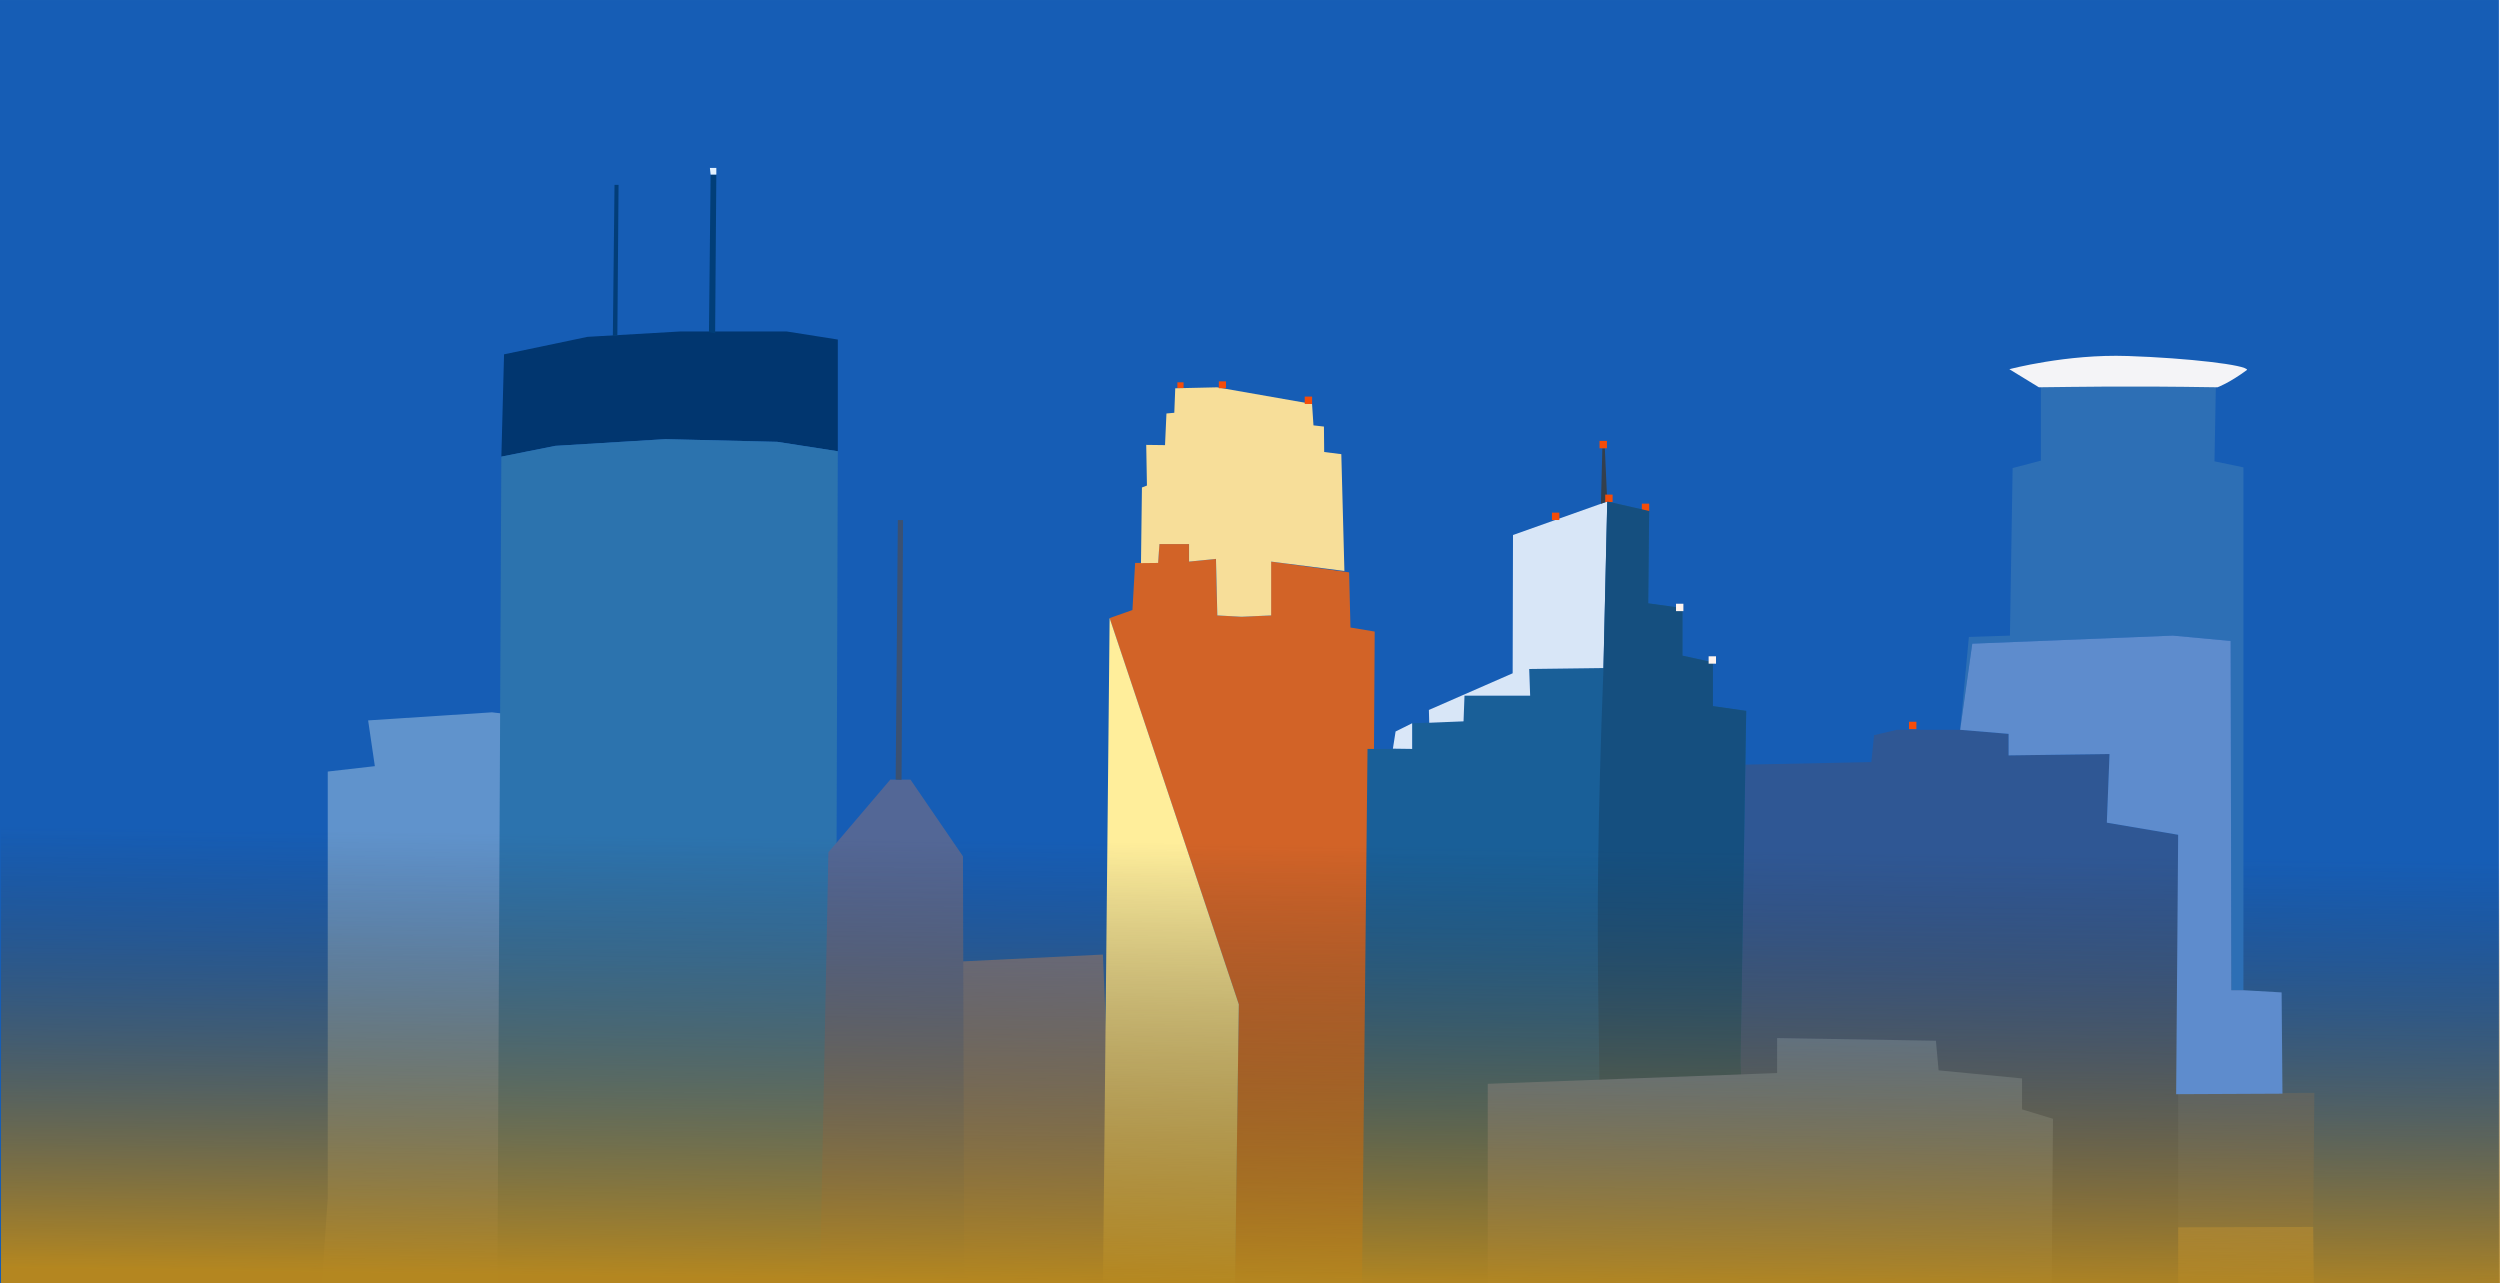
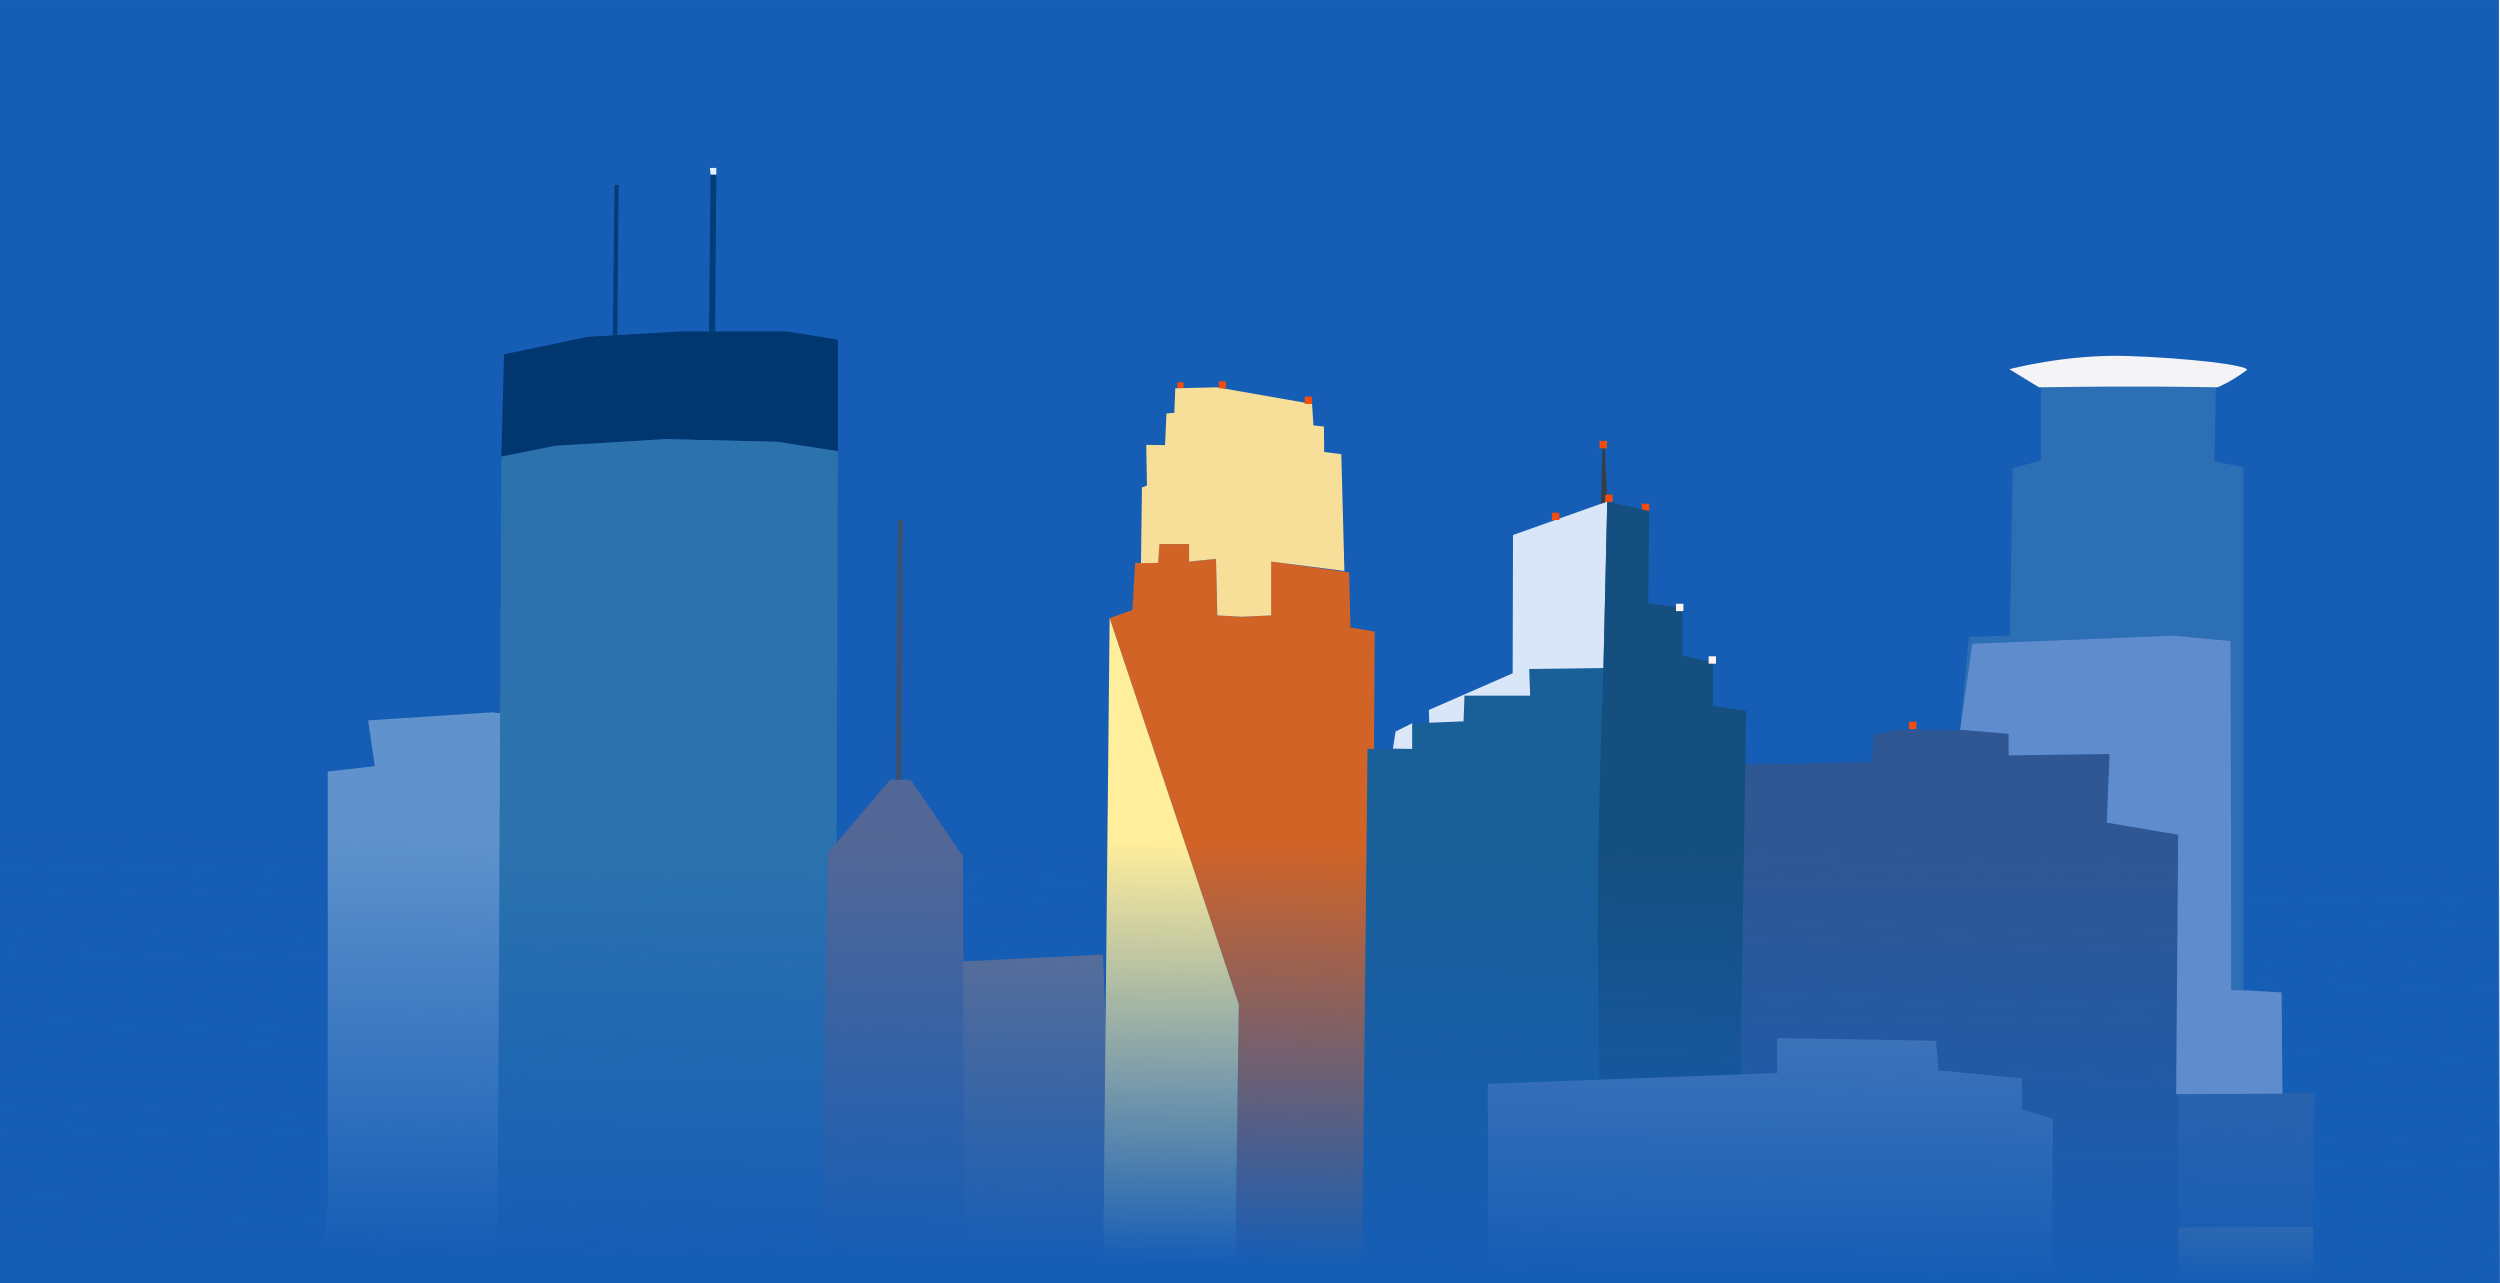
<svg xmlns="http://www.w3.org/2000/svg" width="287.95mm" height="147.75mm" version="1.1" viewBox="0 0 287.95 147.75">
  <defs>
    <linearGradient id="linearGradient1055" x1="86.368" x2="85.927" y1="115.76" y2="146.79" gradientTransform="translate(17.072 -32.072)" gradientUnits="userSpaceOnUse">
-       <stop stop-color="#36332e" stop-opacity="0" offset="0" />
-       <stop stop-color="#b5871f" stop-opacity=".996" offset="1" />
+       <stop stop-color="#165db5" stop-opacity="0" offset="0" />
+       <stop stop-color="#165db5" stop-opacity="1" offset=".95" />
    </linearGradient>
  </defs>
  <g transform="translate(-5.0685 -129)">
    <g transform="matrix(1.6404 0 0 1.6404 -22.161 88.89)">
      <g clip-path="url(#clipPath1171)">
        <g>
          <rect x="16.599" y="24.452" width="175.46" height="114.39" fill="#165db5" />
          <path d="m179.1 101.19-11.192 0.033-0.234 10.089 11.342-0.718z" fill="#4068a5" />
          <path d="m179.02 110.6-11.192 0.033-0.234 10.089 11.526-0.468z" fill="#c6b595" />
          <path d="m169.54 118.97v-35.908l-5.008-0.85 0.189-4.819-7.087 0.095v-1.512l-3.402-0.283h-4.441l-1.606 0.378-0.189 1.89-9.355 0.189-0.756 23.057 19.371 0.567-0.189 20.033z" fill="#2f5794" />
          <path d="m39.612 108.58v-29.955l3.307-0.378-0.472-3.213 8.694-0.567 8.032 0.945-0.378 3.213 3.024 0.661-0.661 5.575 0.567 1.039-0.283 31.372-22.395-0.472z" fill="#6093cc" />
        </g>
        <path d="m51.991 49.331 5.859-1.228 6.52-0.378h7.465l3.591 0.567v7.843l-4.252-0.661-7.843-0.189-7.748 0.472-3.78 0.756z" fill="#00356d" fill-opacity=".969" />
        <g>
          <path d="m75.425 56.135-0.189 60.665-23.718-0.567 0.283-59.72 3.78-0.756 7.748-0.472 7.843 0.189z" fill="#2c73ae" />
          <path d="m94.04 91.475-9.827 0.479-0.945 27.323 11.906-0.12z" fill="#6d7390" />
          <path d="m74.764 84.294 4.347-5.103h1.417l3.685 5.386 0.095 32.222-10.179-0.04z" fill="#536796" />
          <path d="m112.84 115.76 0.283-46.964-1.701-0.283-0.095-3.874-5.481-0.756v3.78l-2.079 0.094-1.701-0.094-0.095-3.969-1.89 0.189v-1.228h-2.079l-0.094 1.323h-1.606l-0.189 3.307-1.606 0.567 9.071 27.12-0.283 20.789z" fill="#d26327" />
          <path d="m103.3 115.76-9.26-0.661 0.472-47.247 9.071 27.12z" fill="#ffee9b" />
          <path d="m96.713 63.991 0.067-5.312 0.351-0.134-0.05-2.856 1.32 0.017 0.1-2.222 0.551-0.05 0.067-1.72 2.94-0.067 6.665 1.169 0.1 1.503 0.735 0.084 0.017 1.787 1.203 0.15 0.217 8.202-5.143-0.659v3.78l-2.079 0.094-1.701-0.094-0.095-3.969-1.89 0.189v-1.228h-2.079l-0.094 1.323z" fill="#f7de99" />
          <path d="m59.63 48.038 0.117-10.607h0.284l-0.084 10.591z" fill="#023d78" />
        </g>
        <path d="m66.378 47.771 0.117-11.058h0.401l-0.084 11.142z" fill="#013e78" fill-opacity=".997" />
        <path d="m66.445 36.245h0.451v0.468h-0.401z" fill="#e4f2ff" />
        <path d="m79.488 79.191 0.153-18.224h0.367l-0.106 18.235z" fill="#3b5172" />
        <g fill="#f54c09">
          <rect x="99.269" y="51.296" width=".434" height=".401" />
          <rect x="102.18" y="51.229" width=".501" height=".484" />
          <rect x="108.21" y="52.298" width=".518" height=".518" />
        </g>
        <path d="m138.81 99.087 0.401-24.722-2.339-0.334v-3.074l-2.138-0.468v-3.341l-2.405-0.334 0.067-6.481-2.94-0.668-0.267 11.693-5.212 0.067 0.067 1.871h-4.61l-0.067 1.804-3.608 0.134v1.804l-3.14-3e-6 -0.401 38.821 27.328-0.468-0.735-16.303" fill="#195f98" />
        <path d="m129.45 59.665-6.616 2.352-0.024 9.709-5.882 2.575 0.024 0.898 2.409-0.099 0.067-1.804h4.61l-0.067-1.871 5.212-0.067z" fill="#dae7f8" fill-opacity=".99" />
        <path d="m114.59 75.813 1.163-0.58v1.804l-1.352-0.019z" fill="#dae7f8" />
        <path d="m129.45 59.665-0.167-3.733h-0.175l-0.1 3.892z" fill="#343f4c" />
        <g fill="#f54c09">
          <rect x="128.91" y="55.409" width=".518" height=".518" />
          <rect x="129.31" y="59.18" width=".518" height=".518" />
          <rect x="131.88" y="59.815" width=".518" height=".518" />
          <rect x="125.57" y="60.446" width=".518" height=".518" />
        </g>
        <g>
          <path transform="translate(16.933)" d="m112.52 59.664-0.266 11.693c-0.852 22.019-0.043 24.686-0.246 44.312l10.602-0.279-0.734-16.305 0.4-24.721-2.338-0.334v-3.074l-2.139-0.469v-3.34l-2.404-0.334 0.066-6.482z" fill="#154f7f" />
          <path d="m160.56 127.67 0.189-24.663-2.173-0.661v-2.173l-5.859-0.567-0.189-2.079-11.15-0.189v2.457l-20.316 0.756 1e-5 28.726z" fill="#5b84bc" />
          <rect x="150.64" y="75.129" width=".518" height=".518" fill="#f54c09" />
          <rect x="136.57" y="70.533" width=".518" height=".518" fill="#fef3ee" />
          <rect x="134.28" y="66.843" width=".518" height=".518" fill="#fef3ee" />
          <rect x="16.671" y="82.516" width="175.46" height="32.741" fill="url(#linearGradient1055)" />
          <path d="m154.23 75.695 0.614-6.52 2.882-0.094 0.189-11.765s1.376-0.357 1.984-0.52v-5.15l-2.032-1.228s3.921-1.039 8.127-0.898c4.205 0.142 8.221 0.614 8.221 0.945-1.228 0.898-2.032 1.181-2.032 1.181l-0.095 5.197 2.032 0.425v36.711h-0.85l-0.047-24.521-4.063-0.378-14.08 0.567z" fill="#2d6fb5" />
          <path transform="matrix(1.021 0 0 1.0331 13.527 -1.5955)" d="m149.32 49.408c-4.205-0.142-8.127 0.898-8.127 0.898l2.031 1.228c2.788-0.026 5.76-0.101 12.285 0 0 0 0.803-0.284 2.031-1.182 0-0.331-4.016-0.804-8.221-0.945z" fill="#f4f4f7" />
          <path d="m154.23 75.695 0.851-6.048 14.08-0.567 4.063 0.378 0.047 24.521h0.85l2.681 0.154 0.059 7.111-7.465 0.035 0.142-18.214-5.008-0.85 0.189-4.819-7.087 0.095v-1.512z" fill="#5e8ccd" />
        </g>
      </g>
    </g>
  </g>
</svg>
